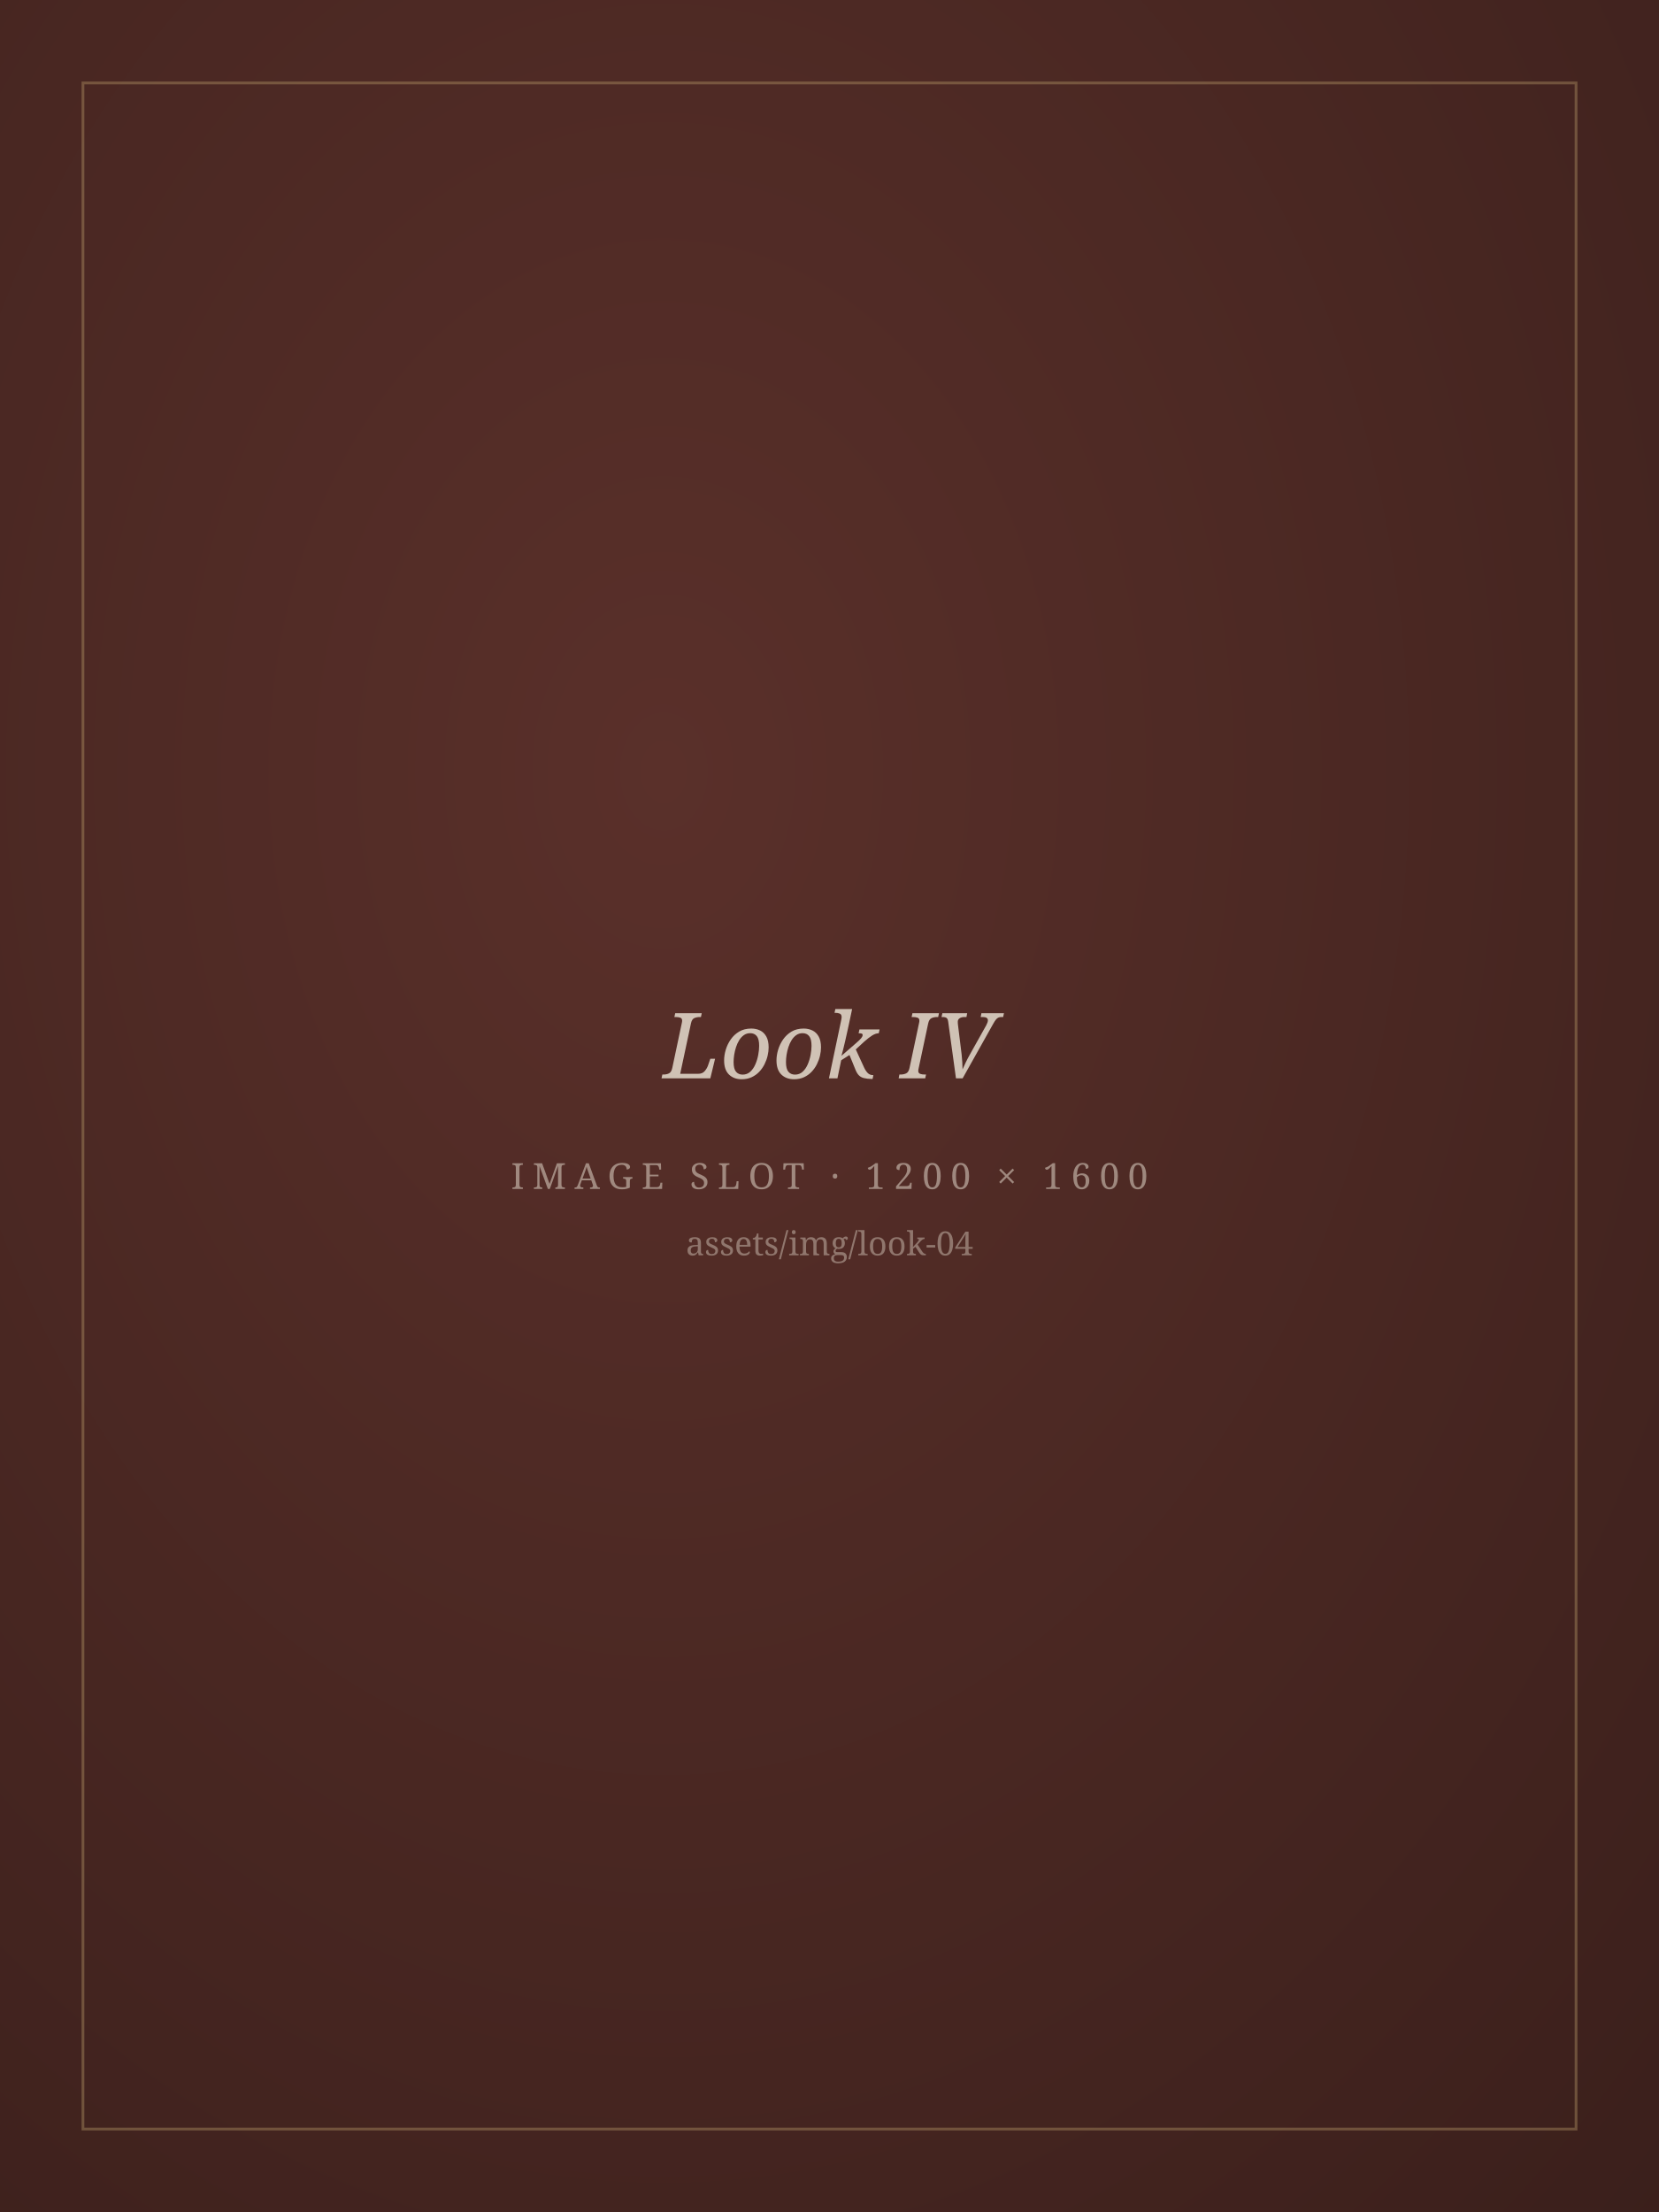
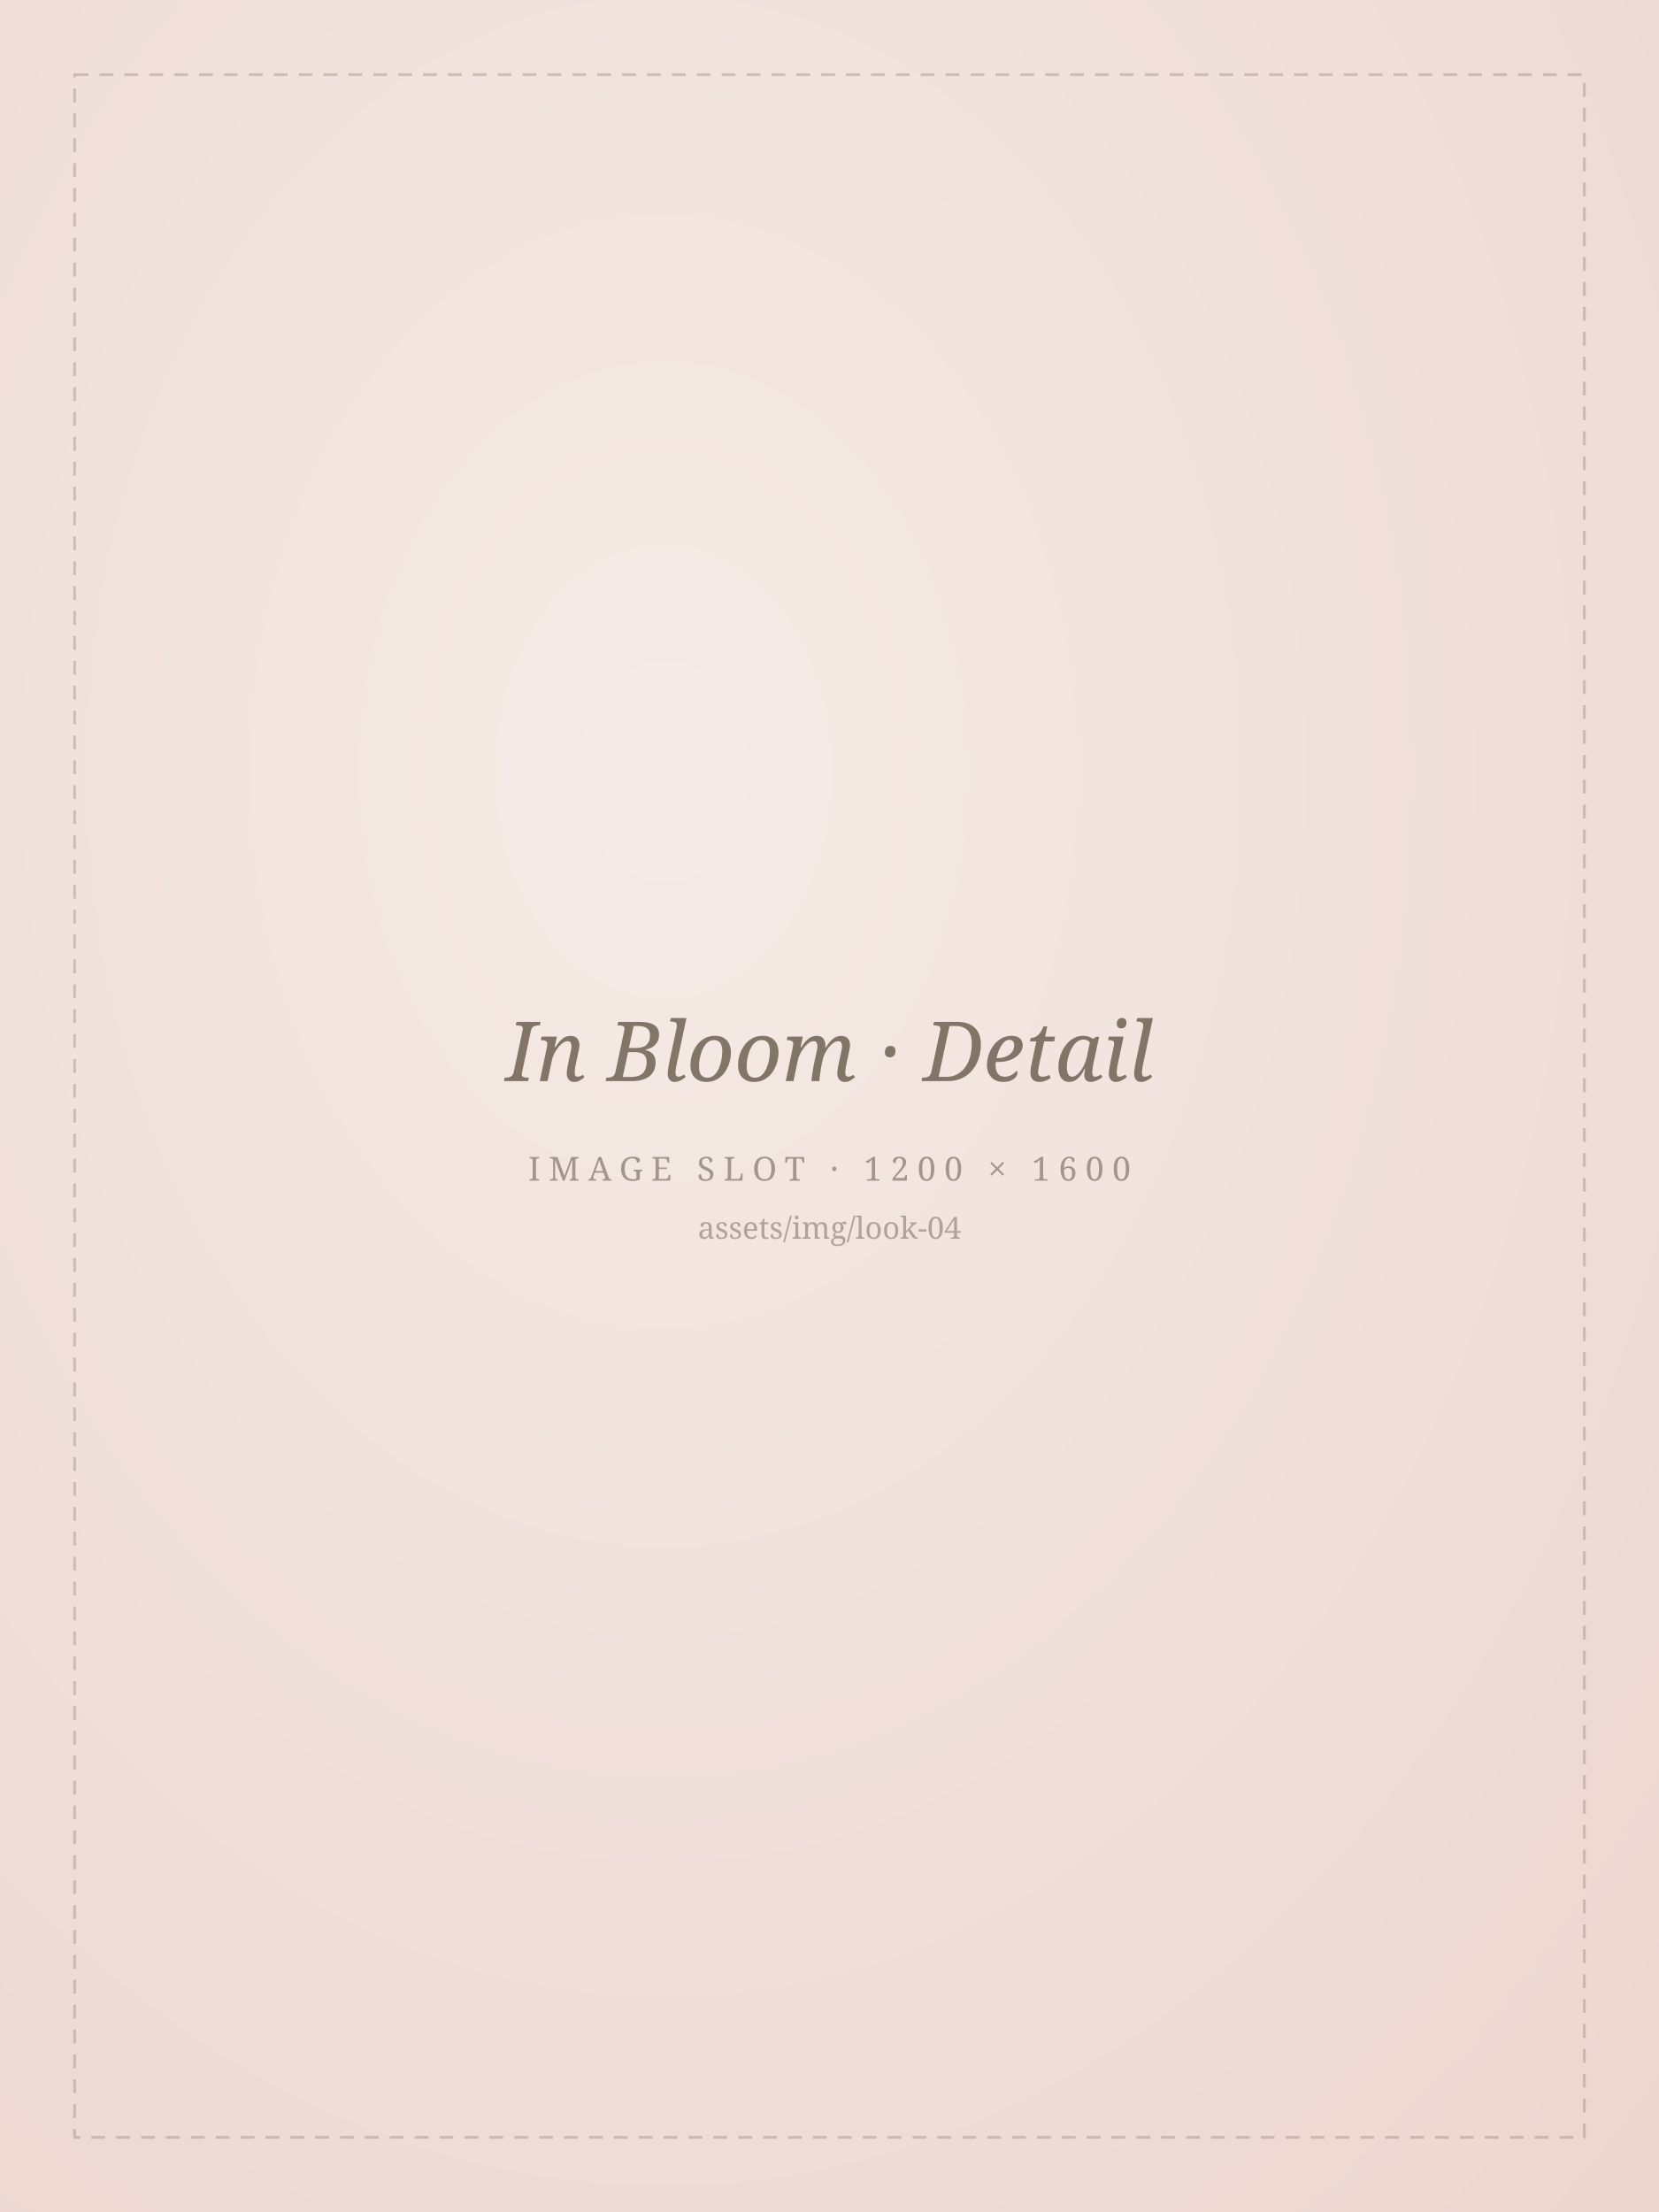
<svg xmlns="http://www.w3.org/2000/svg" viewBox="0 0 1200 1600" width="1200" height="1600">
  <defs>
    <radialGradient id="g" cx="0.4" cy="0.35" r="0.9">
-       <stop offset="0" stop-color="#5a302a" />
-       <stop offset="1" stop-color="#3a1f1b" />
+       <stop offset="0" stop-color="#f5ebe6" />
+       <stop offset="1" stop-color="#ecd5cf" />
    </radialGradient>
  </defs>
  <rect width="1200" height="1600" fill="url(#g)" />
-   <rect x="60.0" y="60.0" width="1080.0" height="1480.0" fill="none" stroke="#c9ab72" stroke-opacity="0.35" stroke-width="2" />
-   <g font-family="Georgia, serif" text-anchor="middle" fill="#efe7d8">
-     <text x="600.0" y="780.0" font-size="66" font-style="italic" fill-opacity="0.8">Look IV</text>
-     <text x="600.0" y="860" font-size="26" letter-spacing="6" fill-opacity="0.5">IMAGE SLOT · 1200 × 1600</text>
-     <text x="600.0" y="908" font-size="24" fill-opacity="0.4">assets/img/look-04</text>
+   <rect x="54.0" y="54.0" width="1092.0" height="1492.0" fill="none" stroke="#8b7b6a" stroke-opacity="0.35" stroke-width="2" stroke-dasharray="10 8" />
+   <g font-family="Georgia, serif" text-anchor="middle" fill="#6f6253">
+     <text x="600.0" y="782" font-size="60" font-style="italic" fill-opacity="0.85">In Bloom · Detail</text>
+     <text x="600.0" y="854" font-size="24" letter-spacing="6" fill-opacity="0.6">IMAGE SLOT · 1200 × 1600</text>
+     <text x="600.0" y="896" font-size="22" fill-opacity="0.5">assets/img/look-04</text>
  </g>
</svg>
